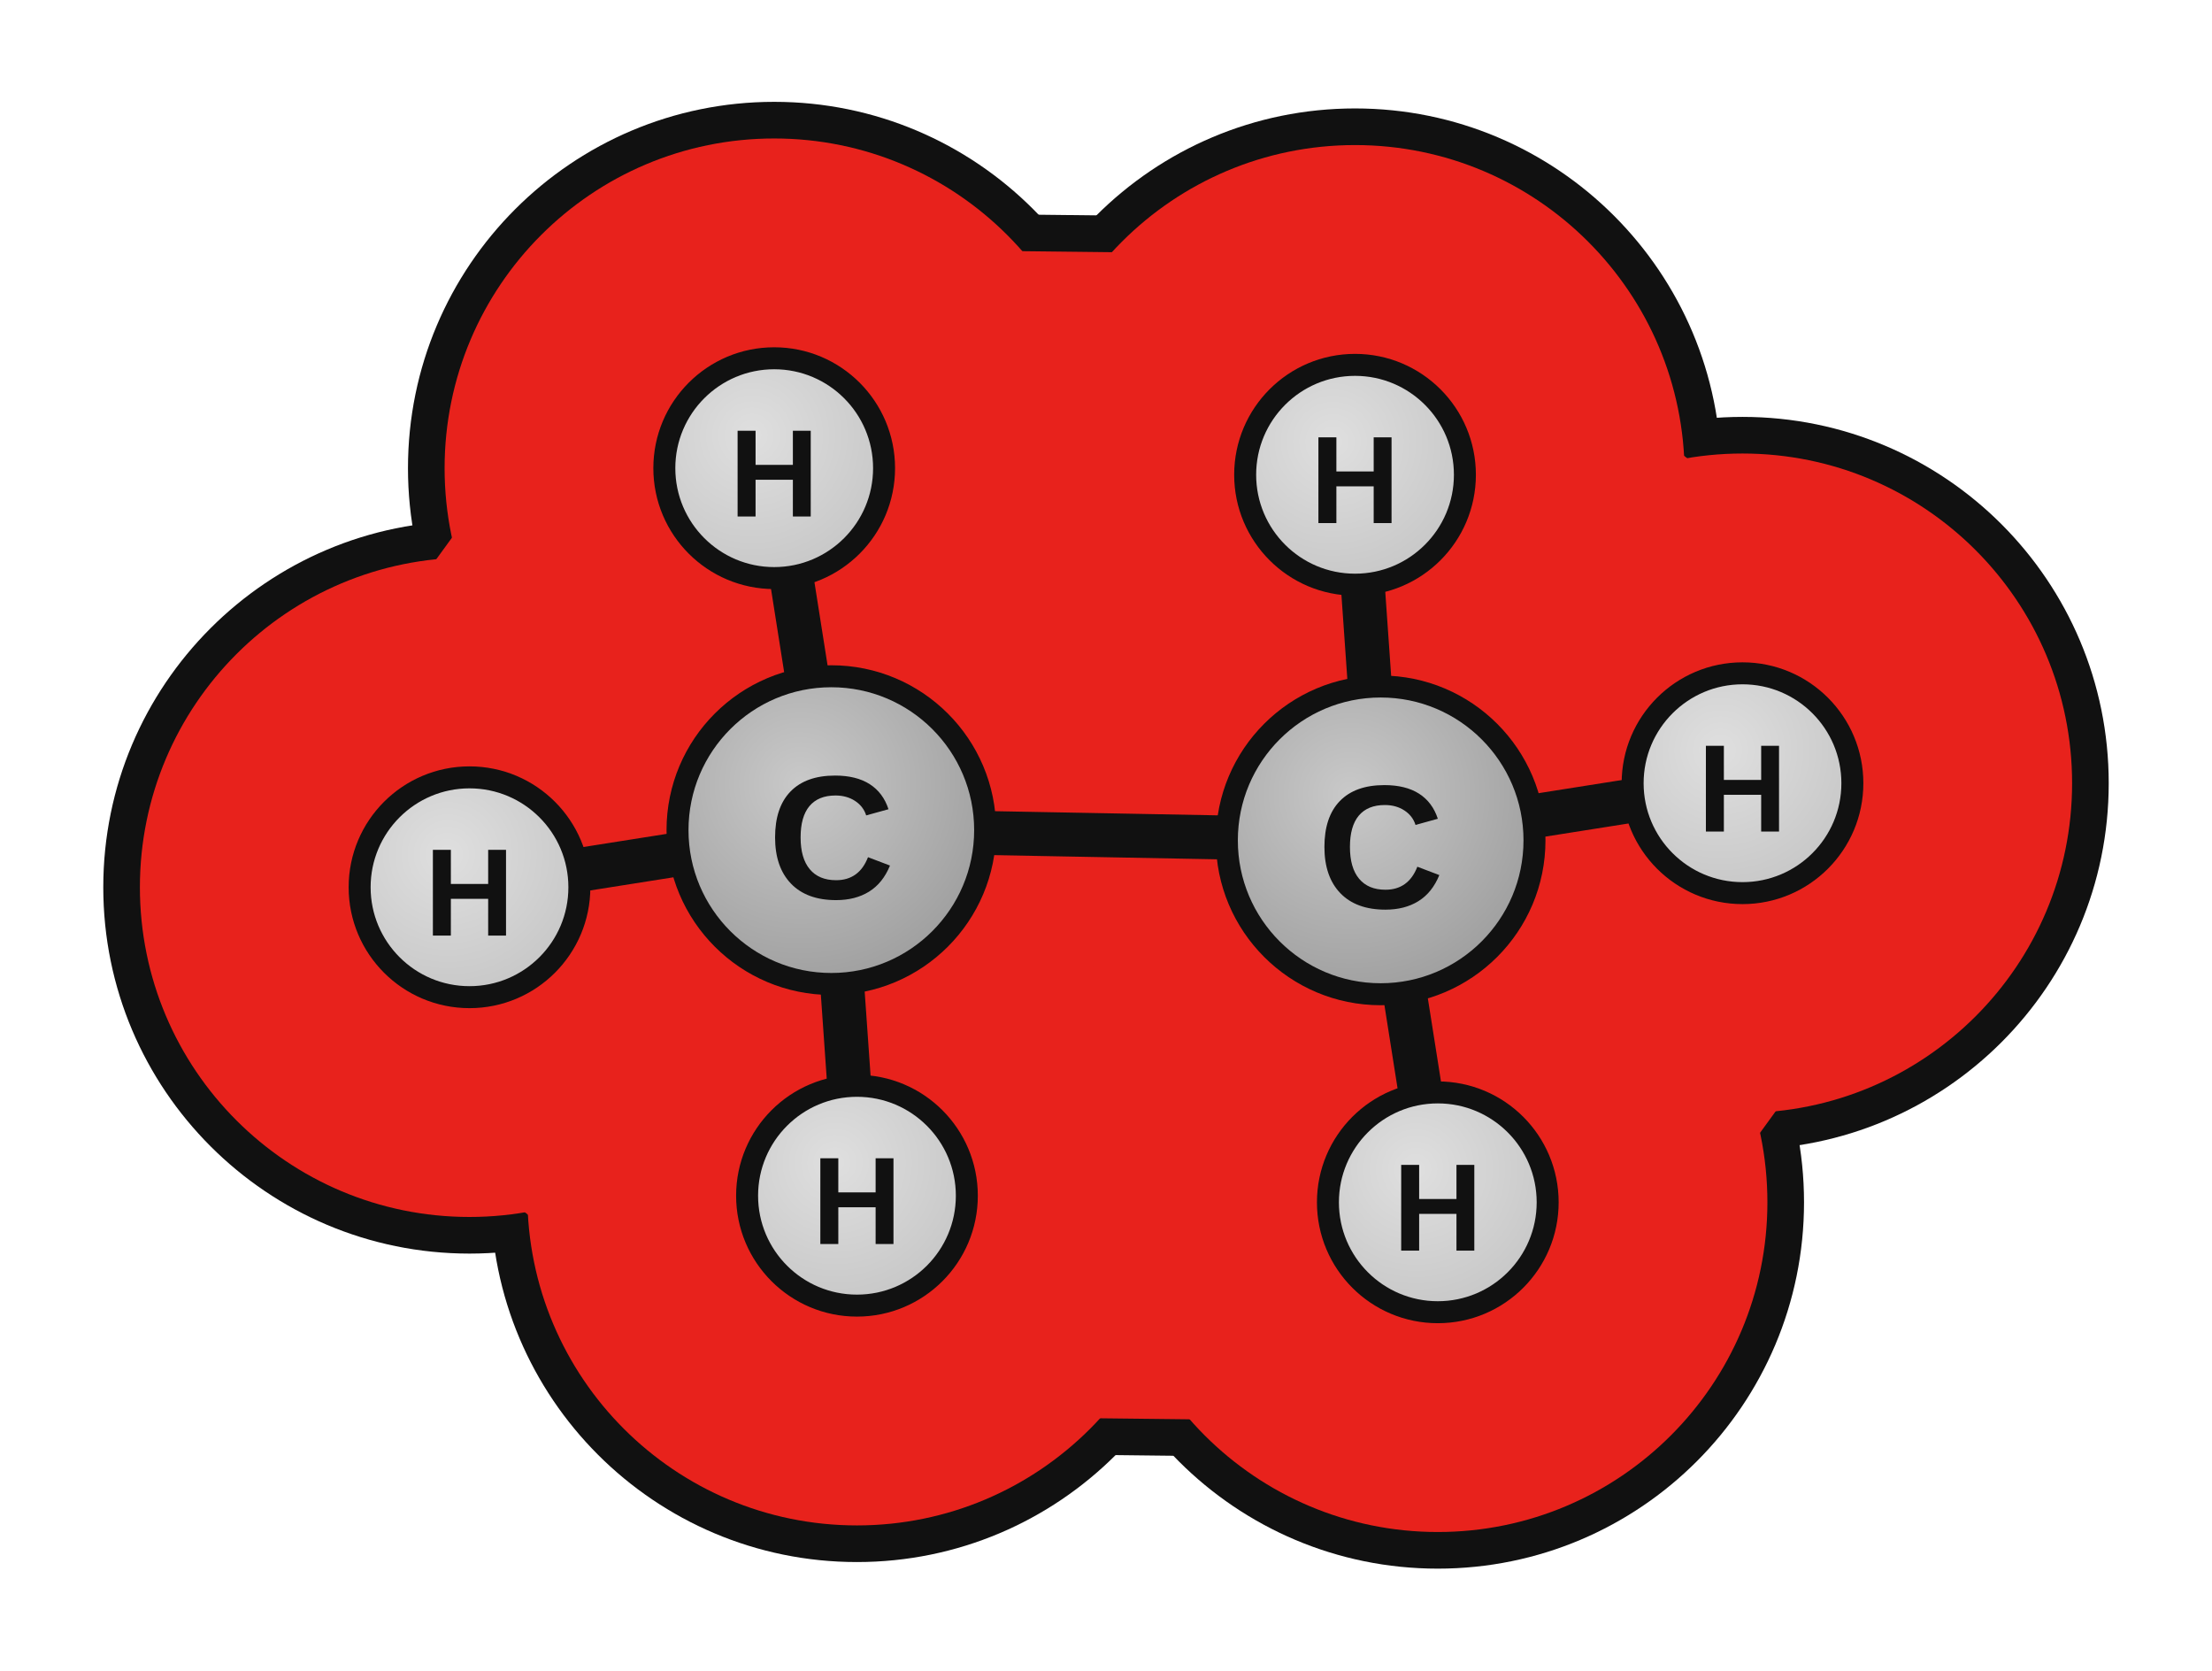
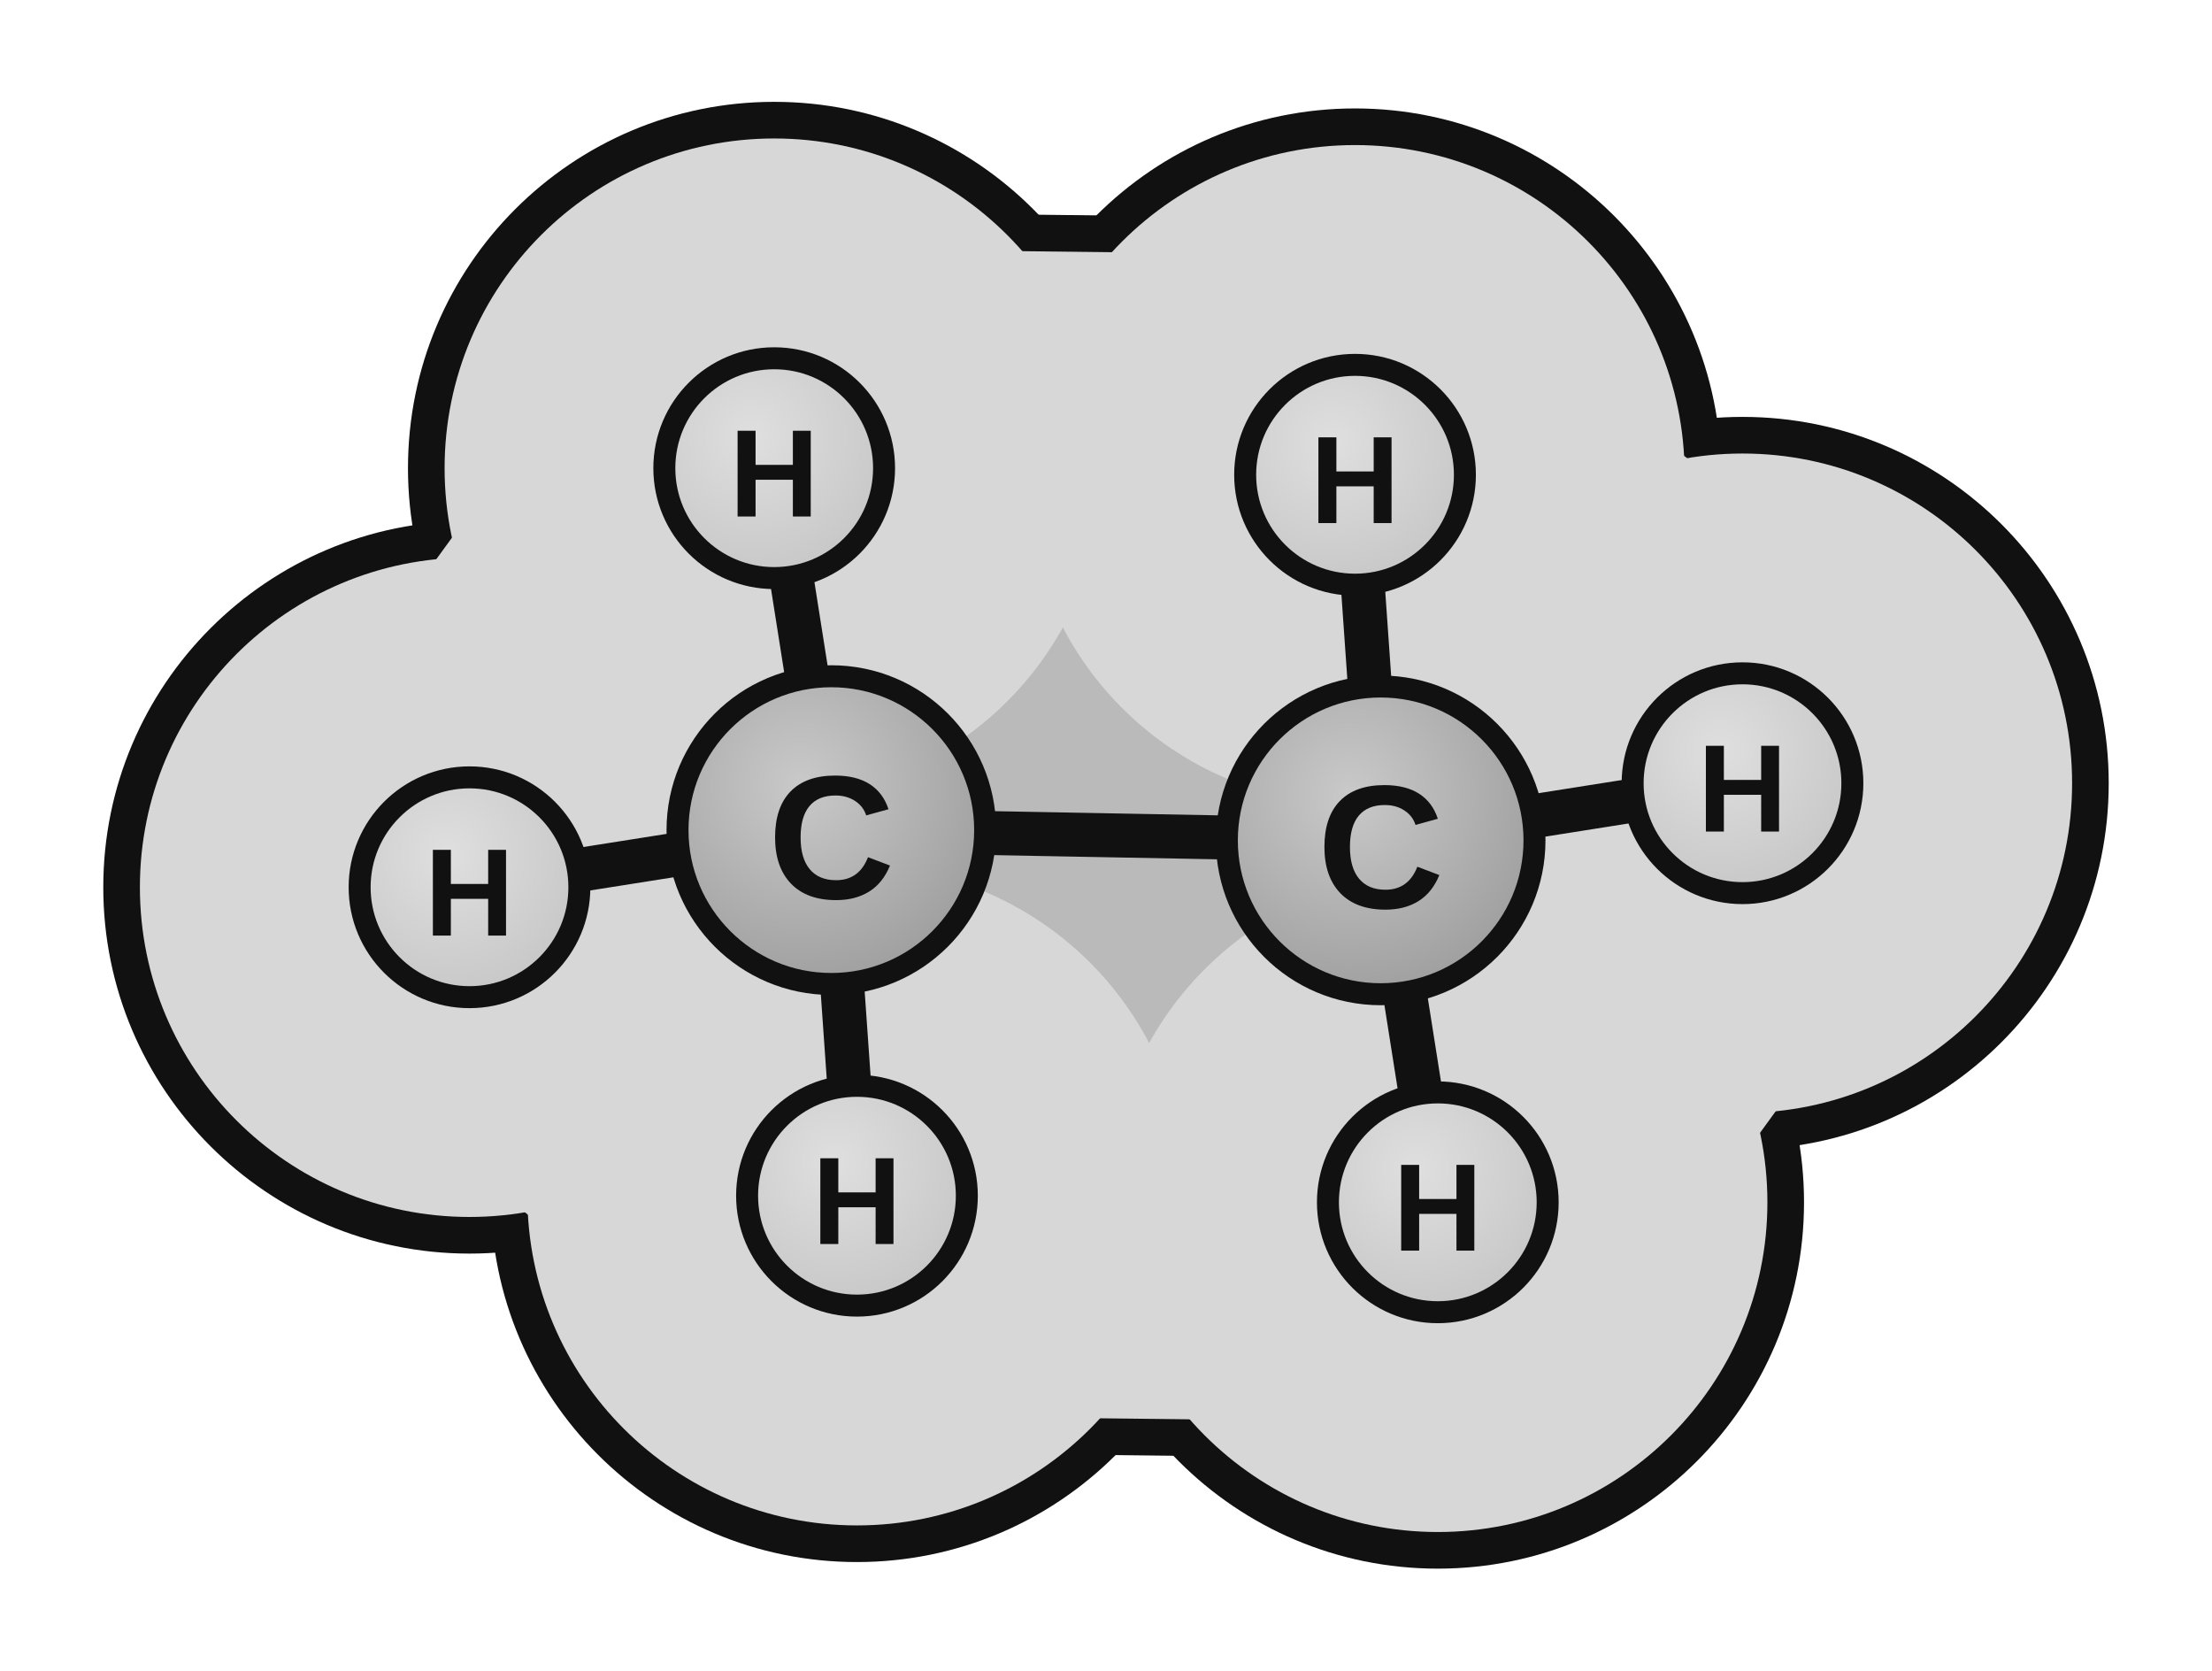
<svg xmlns="http://www.w3.org/2000/svg" viewBox="-151 -114 302 228" width="302" height="228">
  <defs>
    <radialGradient id="gC" cx="40%" cy="35%" r="70%">
      <stop offset="0" stop-color="#c9c9c9" />
      <stop offset="1" stop-color="#9d9d9d" />
    </radialGradient>
    <radialGradient id="gH" cx="40%" cy="35%" r="70%">
      <stop offset="0" stop-color="#dfdfdf" />
      <stop offset="1" stop-color="#c6c6c6" />
    </radialGradient>
    <radialGradient id="gN" cx="40%" cy="35%" r="70%">
      <stop offset="0" stop-color="#a4b5ea" />
      <stop offset="1" stop-color="#5a79d9" />
    </radialGradient>
    <radialGradient id="gO" cx="40%" cy="35%" r="70%">
      <stop offset="0" stop-color="#f0918b" />
      <stop offset="1" stop-color="#e5382d" />
    </radialGradient>
    <radialGradient id="gP" cx="40%" cy="35%" r="70%">
      <stop offset="0" stop-color="#f6c38a" />
      <stop offset="1" stop-color="#f0932b" />
    </radialGradient>
    <radialGradient id="gS" cx="40%" cy="35%" r="70%">
      <stop offset="0" stop-color="#efe499" />
      <stop offset="1" stop-color="#e3cf46" />
    </radialGradient>
    <radialGradient id="gMg" cx="40%" cy="35%" r="70%">
      <stop offset="0" stop-color="#b8e4b8" />
      <stop offset="1" stop-color="#7fcf7f" />
    </radialGradient>
    <radialGradient id="gX" cx="40%" cy="35%" r="70%">
      <stop offset="0" stop-color="#e0e0e0" />
      <stop offset="1" stop-color="#b0b0b0" />
    </radialGradient>
+     <linearGradient id="l0" gradientUnits="userSpaceOnUse" x1="-37.5" y1="-0.7" x2="37.5" y2="0.7">
+       <stop offset="0.45" stop-color="#bababa" />
+       <stop offset="0.55" stop-color="#bababa" />
+     </linearGradient>
+     <linearGradient id="l1" gradientUnits="userSpaceOnUse" x1="-37.5" y1="-0.7" x2="-34.0" y2="49.2">
+       <stop offset="0.45" stop-color="#bababa" />
+       <stop offset="0.55" stop-color="#d7d7d7" />
+     </linearGradient>
+     <linearGradient id="l2" gradientUnits="userSpaceOnUse" x1="-37.5" y1="-0.7" x2="-45.3" y2="-50.1">
+       <stop offset="0.45" stop-color="#bababa" />
+       <stop offset="0.55" stop-color="#d7d7d7" />
+     </linearGradient>
+     <linearGradient id="l3" gradientUnits="userSpaceOnUse" x1="-37.5" y1="-0.7" x2="-86.9" y2="7.1">
+       <stop offset="0.45" stop-color="#bababa" />
+       <stop offset="0.55" stop-color="#d7d7d7" />
+     </linearGradient>
+     <linearGradient id="l4" gradientUnits="userSpaceOnUse" x1="-37.5" y1="-0.7" x2="34.0" y2="-49.2">
+       <stop offset="0.45" stop-color="#bababa" />
+       <stop offset="0.55" stop-color="#d7d7d7" />
+     </linearGradient>
+     <linearGradient id="l5" gradientUnits="userSpaceOnUse" x1="-37.5" y1="-0.7" x2="45.3" y2="50.1">
+       <stop offset="0.45" stop-color="#bababa" />
+       <stop offset="0.55" stop-color="#d7d7d7" />
+     </linearGradient>
+     <linearGradient id="l6" gradientUnits="userSpaceOnUse" x1="-37.5" y1="-0.7" x2="86.9" y2="-7.1">
+       <stop offset="0.41" stop-color="#bababa" />
+       <stop offset="0.64" stop-color="#d7d7d7" />
+     </linearGradient>
+     <linearGradient id="l7" gradientUnits="userSpaceOnUse" x1="37.5" y1="0.7" x2="-34.0" y2="49.2">
+       <stop offset="0.45" stop-color="#bababa" />
+       <stop offset="0.55" stop-color="#d7d7d7" />
+     </linearGradient>
+     <linearGradient id="l8" gradientUnits="userSpaceOnUse" x1="37.5" y1="0.7" x2="-45.3" y2="-50.1">
+       <stop offset="0.45" stop-color="#bababa" />
+       <stop offset="0.55" stop-color="#d7d7d7" />
+     </linearGradient>
+     <linearGradient id="l9" gradientUnits="userSpaceOnUse" x1="37.5" y1="0.7" x2="-86.9" y2="7.1">
+       <stop offset="0.41" stop-color="#bababa" />
+       <stop offset="0.64" stop-color="#d7d7d7" />
+     </linearGradient>
+     <linearGradient id="l10" gradientUnits="userSpaceOnUse" x1="37.5" y1="0.7" x2="34.0" y2="-49.2">
+       <stop offset="0.45" stop-color="#bababa" />
+       <stop offset="0.55" stop-color="#d7d7d7" />
+     </linearGradient>
+     <linearGradient id="l11" gradientUnits="userSpaceOnUse" x1="37.5" y1="0.7" x2="45.3" y2="50.1">
+       <stop offset="0.45" stop-color="#bababa" />
+       <stop offset="0.55" stop-color="#d7d7d7" />
+     </linearGradient>
+     <linearGradient id="l12" gradientUnits="userSpaceOnUse" x1="37.5" y1="0.7" x2="86.9" y2="-7.1">
+       <stop offset="0.45" stop-color="#bababa" />
+       <stop offset="0.55" stop-color="#d7d7d7" />
+     </linearGradient>
+     <linearGradient id="l13" gradientUnits="userSpaceOnUse" x1="-34.0" y1="49.2" x2="-45.3" y2="-50.1">
+       <stop offset="0.45" stop-color="#d7d7d7" />
+       <stop offset="0.55" stop-color="#d7d7d7" />
+     </linearGradient>
+     <linearGradient id="l14" gradientUnits="userSpaceOnUse" x1="-34.0" y1="49.2" x2="-86.9" y2="7.1">
+       <stop offset="0.45" stop-color="#d7d7d7" />
+       <stop offset="0.55" stop-color="#d7d7d7" />
+     </linearGradient>
+     <linearGradient id="l15" gradientUnits="userSpaceOnUse" x1="-34.0" y1="49.2" x2="34.0" y2="-49.2">
+       <stop offset="0.38" stop-color="#d7d7d7" />
+       <stop offset="0.62" stop-color="#d7d7d7" />
+     </linearGradient>
+     <linearGradient id="l16" gradientUnits="userSpaceOnUse" x1="-34.0" y1="49.2" x2="45.3" y2="50.1">
+       <stop offset="0.45" stop-color="#d7d7d7" />
+       <stop offset="0.55" stop-color="#d7d7d7" />
+     </linearGradient>
+     <linearGradient id="l17" gradientUnits="userSpaceOnUse" x1="-34.0" y1="49.2" x2="86.9" y2="-7.1">
+       <stop offset="0.34" stop-color="#d7d7d7" />
+       <stop offset="0.66" stop-color="#d7d7d7" />
+     </linearGradient>
+     <linearGradient id="l18" gradientUnits="userSpaceOnUse" x1="-45.3" y1="-50.1" x2="-86.9" y2="7.1">
+       <stop offset="0.45" stop-color="#d7d7d7" />
+       <stop offset="0.55" stop-color="#d7d7d7" />
+     </linearGradient>
+     <linearGradient id="l19" gradientUnits="userSpaceOnUse" x1="-45.3" y1="-50.1" x2="34.0" y2="-49.2">
+       <stop offset="0.45" stop-color="#d7d7d7" />
+       <stop offset="0.55" stop-color="#d7d7d7" />
+     </linearGradient>
+     <linearGradient id="l20" gradientUnits="userSpaceOnUse" x1="-45.3" y1="-50.1" x2="45.3" y2="50.1">
+       <stop offset="0.33" stop-color="#d7d7d7" />
+       <stop offset="0.67" stop-color="#d7d7d7" />
+     </linearGradient>
+     <linearGradient id="l21" gradientUnits="userSpaceOnUse" x1="-45.3" y1="-50.1" x2="86.9" y2="-7.1">
+       <stop offset="0.32" stop-color="#d7d7d7" />
+       <stop offset="0.68" stop-color="#d7d7d7" />
+     </linearGradient>
+     <linearGradient id="l22" gradientUnits="userSpaceOnUse" x1="-86.9" y1="7.1" x2="34.0" y2="-49.2">
+       <stop offset="0.34" stop-color="#d7d7d7" />
+       <stop offset="0.66" stop-color="#d7d7d7" />
+     </linearGradient>
+     <linearGradient id="l23" gradientUnits="userSpaceOnUse" x1="-86.9" y1="7.1" x2="45.3" y2="50.1">
+       <stop offset="0.32" stop-color="#d7d7d7" />
+       <stop offset="0.68" stop-color="#d7d7d7" />
+     </linearGradient>
+     <linearGradient id="l24" gradientUnits="userSpaceOnUse" x1="34.0" y1="-49.2" x2="45.3" y2="50.1">
+       <stop offset="0.45" stop-color="#d7d7d7" />
+       <stop offset="0.55" stop-color="#d7d7d7" />
+     </linearGradient>
+     <linearGradient id="l25" gradientUnits="userSpaceOnUse" x1="34.0" y1="-49.2" x2="86.9" y2="-7.1">
+       <stop offset="0.45" stop-color="#d7d7d7" />
+       <stop offset="0.55" stop-color="#d7d7d7" />
+     </linearGradient>
+     <linearGradient id="l26" gradientUnits="userSpaceOnUse" x1="45.3" y1="50.1" x2="86.9" y2="-7.1">
+       <stop offset="0.45" stop-color="#d7d7d7" />
+       <stop offset="0.55" stop-color="#d7d7d7" />
+     </linearGradient>
+     <linearGradient id="l27" gradientUnits="userSpaceOnUse" x1="-37.5" y1="-0.7" x2="37.5" y2="0.7">
+       <stop offset="0.45" stop-color="#bababa" />
+       <stop offset="0.55" stop-color="#bababa" />
+     </linearGradient>
+     <linearGradient id="l28" gradientUnits="userSpaceOnUse" x1="-37.5" y1="-0.7" x2="-34.0" y2="49.2">
+       <stop offset="0.45" stop-color="#bababa" />
+       <stop offset="0.55" stop-color="#d7d7d7" />
+     </linearGradient>
+     <linearGradient id="l29" gradientUnits="userSpaceOnUse" x1="-37.5" y1="-0.7" x2="-45.3" y2="-50.1">
+       <stop offset="0.45" stop-color="#bababa" />
+       <stop offset="0.55" stop-color="#d7d7d7" />
+     </linearGradient>
+     <linearGradient id="l30" gradientUnits="userSpaceOnUse" x1="-37.5" y1="-0.7" x2="-86.9" y2="7.1">
+       <stop offset="0.45" stop-color="#bababa" />
+       <stop offset="0.55" stop-color="#d7d7d7" />
+     </linearGradient>
+     <linearGradient id="l31" gradientUnits="userSpaceOnUse" x1="37.5" y1="0.7" x2="34.0" y2="-49.2">
+       <stop offset="0.45" stop-color="#bababa" />
+       <stop offset="0.55" stop-color="#d7d7d7" />
+     </linearGradient>
+     <linearGradient id="l32" gradientUnits="userSpaceOnUse" x1="37.5" y1="0.7" x2="45.3" y2="50.1">
+       <stop offset="0.45" stop-color="#bababa" />
+       <stop offset="0.55" stop-color="#d7d7d7" />
+     </linearGradient>
+     <linearGradient id="l33" gradientUnits="userSpaceOnUse" x1="37.5" y1="0.7" x2="86.9" y2="-7.1">
+       <stop offset="0.45" stop-color="#bababa" />
+       <stop offset="0.55" stop-color="#d7d7d7" />
+     </linearGradient>
  </defs>
  <g fill="#111" stroke="#111" stroke-linecap="round" stroke-linejoin="round">
    <line x1="-37.5" y1="-0.7" x2="37.5" y2="0.7" stroke-width="70.0" />
    <line x1="-37.5" y1="-0.7" x2="-34.0" y2="49.2" stroke-width="70.0" />
    <line x1="-37.5" y1="-0.7" x2="-45.3" y2="-50.1" stroke-width="70.0" />
    <line x1="-37.5" y1="-0.7" x2="-86.9" y2="7.1" stroke-width="70.0" />
    <line x1="37.5" y1="0.7" x2="34.0" y2="-49.2" stroke-width="70.0" />
    <line x1="37.5" y1="0.7" x2="45.3" y2="50.1" stroke-width="70.0" />
    <line x1="37.5" y1="0.7" x2="86.9" y2="-7.1" stroke-width="70.0" />
    <line x1="-37.5" y1="-0.7" x2="37.5" y2="0.7" stroke-width="70.0" />
    <line x1="-37.5" y1="-0.7" x2="-34.0" y2="49.2" stroke-width="70.0" />
    <line x1="-37.5" y1="-0.7" x2="-45.3" y2="-50.1" stroke-width="70.0" />
    <line x1="-37.5" y1="-0.7" x2="-86.9" y2="7.1" stroke-width="70.0" />
    <line x1="-37.5" y1="-0.7" x2="34.0" y2="-49.2" stroke-width="70.0" />
    <line x1="-37.5" y1="-0.7" x2="45.3" y2="50.1" stroke-width="70.0" />
    <line x1="-37.5" y1="-0.7" x2="86.9" y2="-7.1" stroke-width="70.0" />
    <line x1="37.5" y1="0.7" x2="-34.0" y2="49.2" stroke-width="70.0" />
    <line x1="37.5" y1="0.7" x2="-45.3" y2="-50.1" stroke-width="70.0" />
    <line x1="37.5" y1="0.7" x2="-86.9" y2="7.1" stroke-width="70.0" />
    <line x1="37.5" y1="0.7" x2="34.0" y2="-49.2" stroke-width="70.0" />
    <line x1="37.5" y1="0.7" x2="45.3" y2="50.1" stroke-width="70.0" />
    <line x1="37.5" y1="0.7" x2="86.9" y2="-7.1" stroke-width="70.0" />
    <line x1="-34.0" y1="49.2" x2="-45.3" y2="-50.1" stroke-width="70.0" />
    <line x1="-34.0" y1="49.2" x2="-86.9" y2="7.1" stroke-width="70.0" />
    <line x1="-34.0" y1="49.2" x2="34.0" y2="-49.2" stroke-width="70.0" />
    <line x1="-34.0" y1="49.2" x2="45.3" y2="50.1" stroke-width="70.0" />
    <line x1="-34.0" y1="49.2" x2="86.9" y2="-7.1" stroke-width="70.0" />
    <line x1="-45.3" y1="-50.1" x2="-86.9" y2="7.1" stroke-width="70.0" />
    <line x1="-45.3" y1="-50.1" x2="34.0" y2="-49.2" stroke-width="70.0" />
    <line x1="-45.3" y1="-50.1" x2="45.3" y2="50.1" stroke-width="70.0" />
    <line x1="-45.3" y1="-50.1" x2="86.9" y2="-7.1" stroke-width="70.0" />
    <line x1="-86.9" y1="7.1" x2="34.0" y2="-49.2" stroke-width="70.0" />
    <line x1="-86.9" y1="7.1" x2="45.3" y2="50.1" stroke-width="70.0" />
    <line x1="34.0" y1="-49.2" x2="45.3" y2="50.1" stroke-width="70.0" />
    <line x1="34.0" y1="-49.2" x2="86.9" y2="-7.1" stroke-width="70.0" />
    <line x1="45.3" y1="50.1" x2="86.9" y2="-7.1" stroke-width="70.0" />
    <circle cx="-37.5" cy="-0.7" r="56.0" stroke="none" />
    <circle cx="37.5" cy="0.7" r="56.0" stroke="none" />
    <circle cx="-34.0" cy="49.2" r="50.0" stroke="none" />
    <circle cx="-45.3" cy="-50.1" r="50.0" stroke="none" />
    <circle cx="-86.9" cy="7.1" r="50.0" stroke="none" />
    <circle cx="34.0" cy="-49.2" r="50.0" stroke="none" />
    <circle cx="45.3" cy="50.1" r="50.0" stroke="none" />
    <circle cx="86.9" cy="-7.1" r="50.0" stroke="none" />
  </g>
-   <g fill="#e8221c" stroke="#e8221c" stroke-linecap="round" stroke-linejoin="round">
-     <line x1="-37.5" y1="-0.7" x2="37.5" y2="0.7" stroke-width="60.0" />
-     <line x1="-37.5" y1="-0.7" x2="-34.0" y2="49.2" stroke-width="60.0" />
-     <line x1="-37.5" y1="-0.7" x2="-45.3" y2="-50.1" stroke-width="60.0" />
-     <line x1="-37.5" y1="-0.7" x2="-86.9" y2="7.1" stroke-width="60.0" />
-     <line x1="37.5" y1="0.7" x2="34.0" y2="-49.2" stroke-width="60.0" />
-     <line x1="37.5" y1="0.7" x2="45.3" y2="50.1" stroke-width="60.0" />
-     <line x1="37.5" y1="0.7" x2="86.9" y2="-7.1" stroke-width="60.0" />
-     <line x1="-37.5" y1="-0.7" x2="37.5" y2="0.7" stroke-width="60.0" />
-     <line x1="-37.5" y1="-0.7" x2="-34.0" y2="49.2" stroke-width="60.0" />
-     <line x1="-37.5" y1="-0.7" x2="-45.3" y2="-50.1" stroke-width="60.0" />
-     <line x1="-37.5" y1="-0.7" x2="-86.9" y2="7.1" stroke-width="60.0" />
-     <line x1="-37.5" y1="-0.7" x2="34.0" y2="-49.2" stroke-width="60.0" />
-     <line x1="-37.5" y1="-0.7" x2="45.3" y2="50.1" stroke-width="60.0" />
-     <line x1="-37.5" y1="-0.7" x2="86.9" y2="-7.1" stroke-width="60.0" />
-     <line x1="37.5" y1="0.7" x2="-34.0" y2="49.2" stroke-width="60.0" />
-     <line x1="37.5" y1="0.7" x2="-45.3" y2="-50.1" stroke-width="60.0" />
-     <line x1="37.5" y1="0.7" x2="-86.9" y2="7.1" stroke-width="60.0" />
-     <line x1="37.5" y1="0.7" x2="34.0" y2="-49.2" stroke-width="60.0" />
-     <line x1="37.5" y1="0.7" x2="45.3" y2="50.1" stroke-width="60.0" />
-     <line x1="37.5" y1="0.7" x2="86.9" y2="-7.1" stroke-width="60.0" />
-     <line x1="-34.0" y1="49.2" x2="-45.3" y2="-50.1" stroke-width="60.0" />
-     <line x1="-34.0" y1="49.2" x2="-86.9" y2="7.1" stroke-width="60.0" />
-     <line x1="-34.0" y1="49.2" x2="34.0" y2="-49.2" stroke-width="60.0" />
-     <line x1="-34.0" y1="49.2" x2="45.3" y2="50.1" stroke-width="60.0" />
-     <line x1="-34.0" y1="49.2" x2="86.9" y2="-7.1" stroke-width="60.0" />
-     <line x1="-45.3" y1="-50.1" x2="-86.9" y2="7.1" stroke-width="60.0" />
-     <line x1="-45.3" y1="-50.1" x2="34.0" y2="-49.2" stroke-width="60.0" />
-     <line x1="-45.3" y1="-50.1" x2="45.3" y2="50.1" stroke-width="60.0" />
-     <line x1="-45.3" y1="-50.1" x2="86.9" y2="-7.1" stroke-width="60.0" />
-     <line x1="-86.9" y1="7.1" x2="34.0" y2="-49.2" stroke-width="60.0" />
-     <line x1="-86.9" y1="7.1" x2="45.3" y2="50.1" stroke-width="60.0" />
-     <line x1="34.0" y1="-49.2" x2="45.3" y2="50.1" stroke-width="60.0" />
-     <line x1="34.0" y1="-49.2" x2="86.9" y2="-7.1" stroke-width="60.0" />
-     <line x1="45.3" y1="50.1" x2="86.9" y2="-7.1" stroke-width="60.0" />
-     <circle cx="-37.5" cy="-0.7" r="51.0" stroke="none" />
-     <circle cx="37.5" cy="0.7" r="51.0" stroke="none" />
-     <circle cx="-34.0" cy="49.2" r="45.0" stroke="none" />
-     <circle cx="-45.3" cy="-50.1" r="45.0" stroke="none" />
-     <circle cx="-86.9" cy="7.1" r="45.0" stroke="none" />
-     <circle cx="34.0" cy="-49.2" r="45.0" stroke="none" />
-     <circle cx="45.3" cy="50.1" r="45.0" stroke="none" />
-     <circle cx="86.9" cy="-7.1" r="45.0" stroke="none" />
+   <g stroke-linejoin="round">
+     <line x1="-37.5" y1="-0.7" x2="37.5" y2="0.7" stroke="url(#l0)" stroke-width="60.0" stroke-linecap="round" />
+     <line x1="-37.5" y1="-0.7" x2="-34.0" y2="49.2" stroke="url(#l1)" stroke-width="60.0" stroke-linecap="round" />
+     <line x1="-37.5" y1="-0.7" x2="-45.3" y2="-50.1" stroke="url(#l2)" stroke-width="60.0" stroke-linecap="round" />
+     <line x1="-37.5" y1="-0.7" x2="-86.9" y2="7.1" stroke="url(#l3)" stroke-width="60.0" stroke-linecap="round" />
+     <line x1="-37.5" y1="-0.7" x2="34.0" y2="-49.2" stroke="url(#l4)" stroke-width="60.0" stroke-linecap="round" />
+     <line x1="-37.5" y1="-0.7" x2="45.3" y2="50.1" stroke="url(#l5)" stroke-width="60.0" stroke-linecap="round" />
+     <line x1="-37.5" y1="-0.7" x2="86.9" y2="-7.1" stroke="url(#l6)" stroke-width="60.0" stroke-linecap="round" />
+     <line x1="37.5" y1="0.7" x2="-34.0" y2="49.2" stroke="url(#l7)" stroke-width="60.0" stroke-linecap="round" />
+     <line x1="37.5" y1="0.7" x2="-45.3" y2="-50.1" stroke="url(#l8)" stroke-width="60.0" stroke-linecap="round" />
+     <line x1="37.5" y1="0.7" x2="-86.9" y2="7.1" stroke="url(#l9)" stroke-width="60.0" stroke-linecap="round" />
+     <line x1="37.5" y1="0.7" x2="34.0" y2="-49.2" stroke="url(#l10)" stroke-width="60.0" stroke-linecap="round" />
+     <line x1="37.5" y1="0.7" x2="45.3" y2="50.1" stroke="url(#l11)" stroke-width="60.0" stroke-linecap="round" />
+     <line x1="37.5" y1="0.7" x2="86.9" y2="-7.1" stroke="url(#l12)" stroke-width="60.0" stroke-linecap="round" />
+     <line x1="-34.0" y1="49.2" x2="-45.3" y2="-50.1" stroke="url(#l13)" stroke-width="60.0" stroke-linecap="round" />
+     <line x1="-34.0" y1="49.2" x2="-86.9" y2="7.1" stroke="url(#l14)" stroke-width="60.0" stroke-linecap="round" />
+     <line x1="-34.0" y1="49.2" x2="34.0" y2="-49.2" stroke="url(#l15)" stroke-width="60.0" stroke-linecap="round" />
+     <line x1="-34.0" y1="49.2" x2="45.3" y2="50.1" stroke="url(#l16)" stroke-width="60.0" stroke-linecap="round" />
+     <line x1="-34.0" y1="49.2" x2="86.9" y2="-7.1" stroke="url(#l17)" stroke-width="60.0" stroke-linecap="round" />
+     <line x1="-45.3" y1="-50.1" x2="-86.9" y2="7.1" stroke="url(#l18)" stroke-width="60.0" stroke-linecap="round" />
+     <line x1="-45.3" y1="-50.1" x2="34.0" y2="-49.2" stroke="url(#l19)" stroke-width="60.0" stroke-linecap="round" />
+     <line x1="-45.3" y1="-50.1" x2="45.3" y2="50.1" stroke="url(#l20)" stroke-width="60.0" stroke-linecap="round" />
+     <line x1="-45.3" y1="-50.1" x2="86.9" y2="-7.1" stroke="url(#l21)" stroke-width="60.0" stroke-linecap="round" />
+     <line x1="-86.9" y1="7.1" x2="34.0" y2="-49.2" stroke="url(#l22)" stroke-width="60.0" stroke-linecap="round" />
+     <line x1="-86.9" y1="7.1" x2="45.3" y2="50.1" stroke="url(#l23)" stroke-width="60.0" stroke-linecap="round" />
+     <line x1="34.0" y1="-49.2" x2="45.3" y2="50.1" stroke="url(#l24)" stroke-width="60.0" stroke-linecap="round" />
+     <line x1="34.0" y1="-49.2" x2="86.9" y2="-7.1" stroke="url(#l25)" stroke-width="60.0" stroke-linecap="round" />
+     <line x1="45.3" y1="50.1" x2="86.9" y2="-7.1" stroke="url(#l26)" stroke-width="60.0" stroke-linecap="round" />
+     <line x1="-37.5" y1="-0.7" x2="37.5" y2="0.7" stroke="url(#l27)" stroke-width="60.0" stroke-linecap="round" />
+     <line x1="-37.5" y1="-0.7" x2="-34.0" y2="49.2" stroke="url(#l28)" stroke-width="60.0" stroke-linecap="round" />
+     <line x1="-37.5" y1="-0.7" x2="-45.3" y2="-50.1" stroke="url(#l29)" stroke-width="60.0" stroke-linecap="round" />
+     <line x1="-37.5" y1="-0.7" x2="-86.9" y2="7.1" stroke="url(#l30)" stroke-width="60.0" stroke-linecap="round" />
+     <line x1="37.5" y1="0.7" x2="34.0" y2="-49.2" stroke="url(#l31)" stroke-width="60.0" stroke-linecap="round" />
+     <line x1="37.5" y1="0.7" x2="45.3" y2="50.1" stroke="url(#l32)" stroke-width="60.0" stroke-linecap="round" />
+     <line x1="37.5" y1="0.7" x2="86.9" y2="-7.1" stroke="url(#l33)" stroke-width="60.0" stroke-linecap="round" />
+     <circle cx="-37.5" cy="-0.7" r="51.0" fill="#bababa" stroke="none" />
+     <circle cx="37.5" cy="0.7" r="51.0" fill="#bababa" stroke="none" />
+     <circle cx="-34.0" cy="49.2" r="45.0" fill="#d7d7d7" stroke="none" />
+     <circle cx="-45.3" cy="-50.1" r="45.0" fill="#d7d7d7" stroke="none" />
+     <circle cx="-86.9" cy="7.1" r="45.0" fill="#d7d7d7" stroke="none" />
+     <circle cx="34.0" cy="-49.2" r="45.0" fill="#d7d7d7" stroke="none" />
+     <circle cx="45.3" cy="50.1" r="45.0" fill="#d7d7d7" stroke="none" />
+     <circle cx="86.9" cy="-7.1" r="45.0" fill="#d7d7d7" stroke="none" />
  </g>
  <g stroke="#111" stroke-width="6" stroke-linecap="round">
    <line x1="-37.5" y1="-0.7" x2="37.5" y2="0.7" />
    <line x1="-37.5" y1="-0.7" x2="-34.0" y2="49.2" />
    <line x1="-37.5" y1="-0.7" x2="-45.3" y2="-50.1" />
    <line x1="-37.5" y1="-0.7" x2="-86.9" y2="7.1" />
    <line x1="37.5" y1="0.7" x2="34.0" y2="-49.2" />
    <line x1="37.5" y1="0.7" x2="45.3" y2="50.1" />
    <line x1="37.5" y1="0.7" x2="86.9" y2="-7.1" />
  </g>
  <circle cx="-37.5" cy="-0.7" r="21" fill="url(#gC)" stroke="#111" stroke-width="3" />
  <text x="-37.5" y="0.3" text-anchor="middle" dominant-baseline="central" font-family="Arial, Helvetica, sans-serif" font-weight="bold" font-size="24" fill="#111">C</text>
  <circle cx="37.5" cy="0.7" r="21" fill="url(#gC)" stroke="#111" stroke-width="3" />
  <text x="37.5" y="1.6" text-anchor="middle" dominant-baseline="central" font-family="Arial, Helvetica, sans-serif" font-weight="bold" font-size="24" fill="#111">C</text>
  <circle cx="-34.0" cy="49.2" r="15" fill="url(#gH)" stroke="#111" stroke-width="3" />
  <text x="-34.0" y="49.9" text-anchor="middle" dominant-baseline="central" font-family="Arial, Helvetica, sans-serif" font-weight="bold" font-size="17" fill="#111">H</text>
  <circle cx="-45.3" cy="-50.1" r="15" fill="url(#gH)" stroke="#111" stroke-width="3" />
  <text x="-45.3" y="-49.4" text-anchor="middle" dominant-baseline="central" font-family="Arial, Helvetica, sans-serif" font-weight="bold" font-size="17" fill="#111">H</text>
  <circle cx="-86.9" cy="7.1" r="15" fill="url(#gH)" stroke="#111" stroke-width="3" />
  <text x="-86.9" y="7.8" text-anchor="middle" dominant-baseline="central" font-family="Arial, Helvetica, sans-serif" font-weight="bold" font-size="17" fill="#111">H</text>
  <circle cx="34.0" cy="-49.2" r="15" fill="url(#gH)" stroke="#111" stroke-width="3" />
  <text x="34.0" y="-48.5" text-anchor="middle" dominant-baseline="central" font-family="Arial, Helvetica, sans-serif" font-weight="bold" font-size="17" fill="#111">H</text>
  <circle cx="45.3" cy="50.1" r="15" fill="url(#gH)" stroke="#111" stroke-width="3" />
  <text x="45.3" y="50.8" text-anchor="middle" dominant-baseline="central" font-family="Arial, Helvetica, sans-serif" font-weight="bold" font-size="17" fill="#111">H</text>
  <circle cx="86.9" cy="-7.1" r="15" fill="url(#gH)" stroke="#111" stroke-width="3" />
  <text x="86.9" y="-6.4" text-anchor="middle" dominant-baseline="central" font-family="Arial, Helvetica, sans-serif" font-weight="bold" font-size="17" fill="#111">H</text>
</svg>
